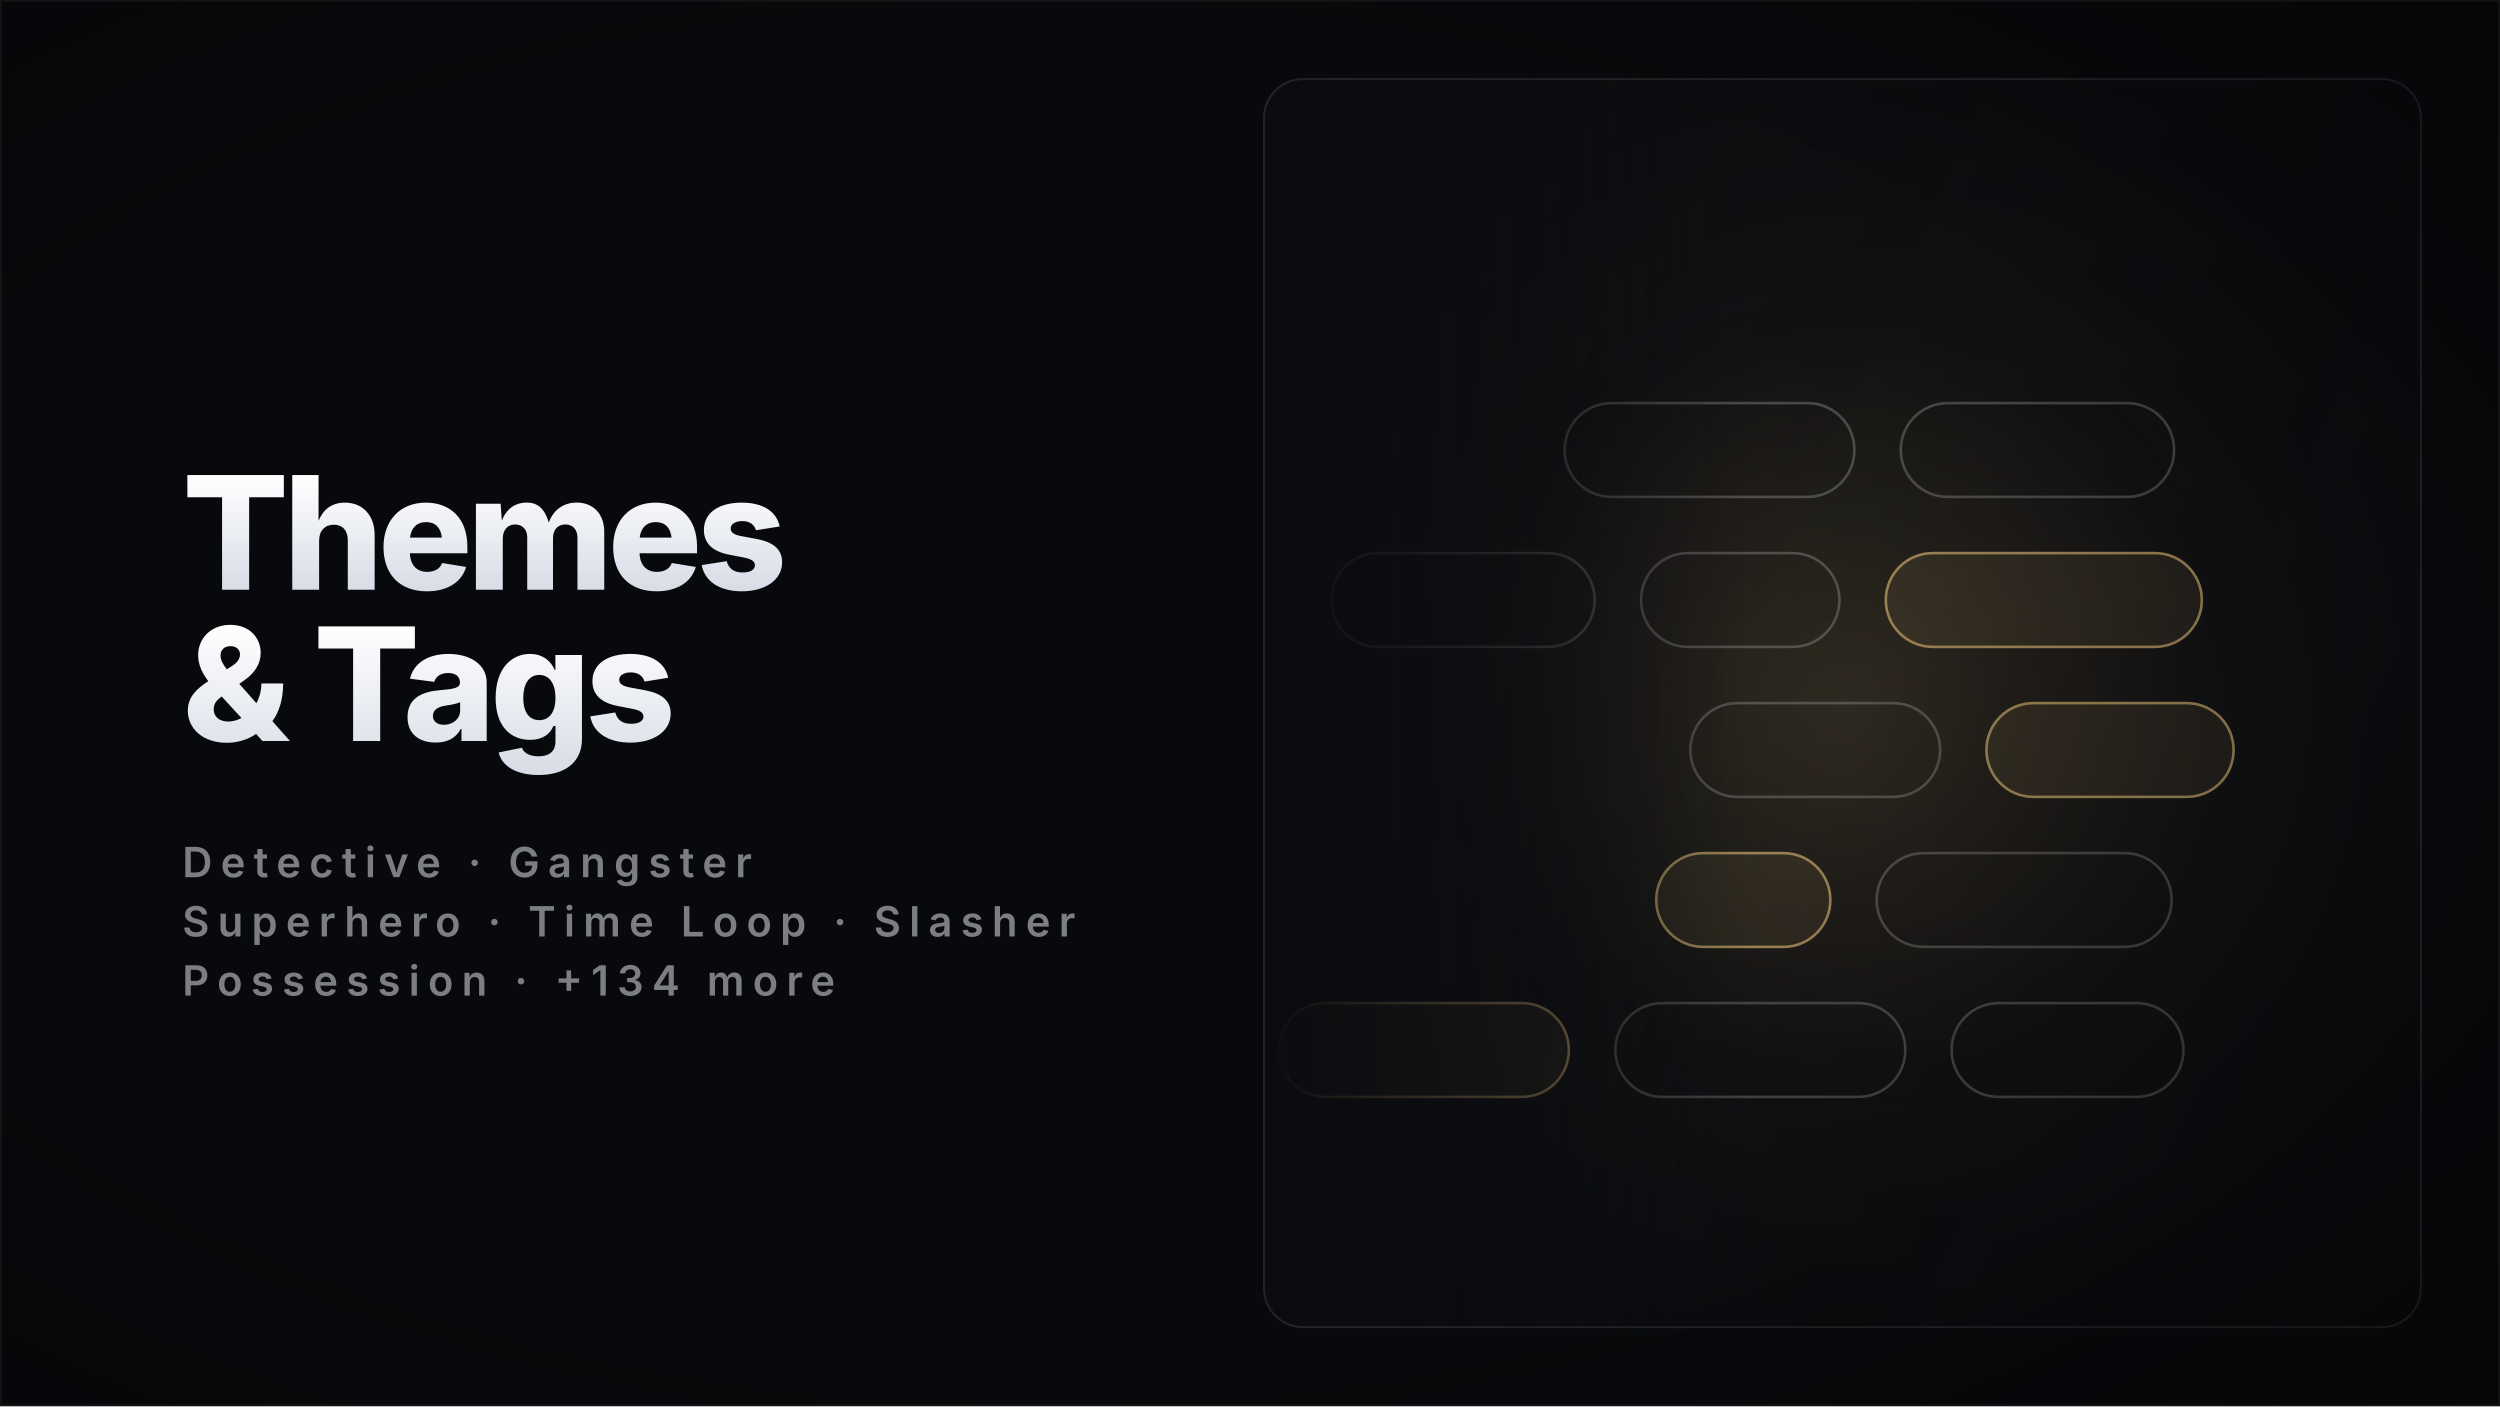
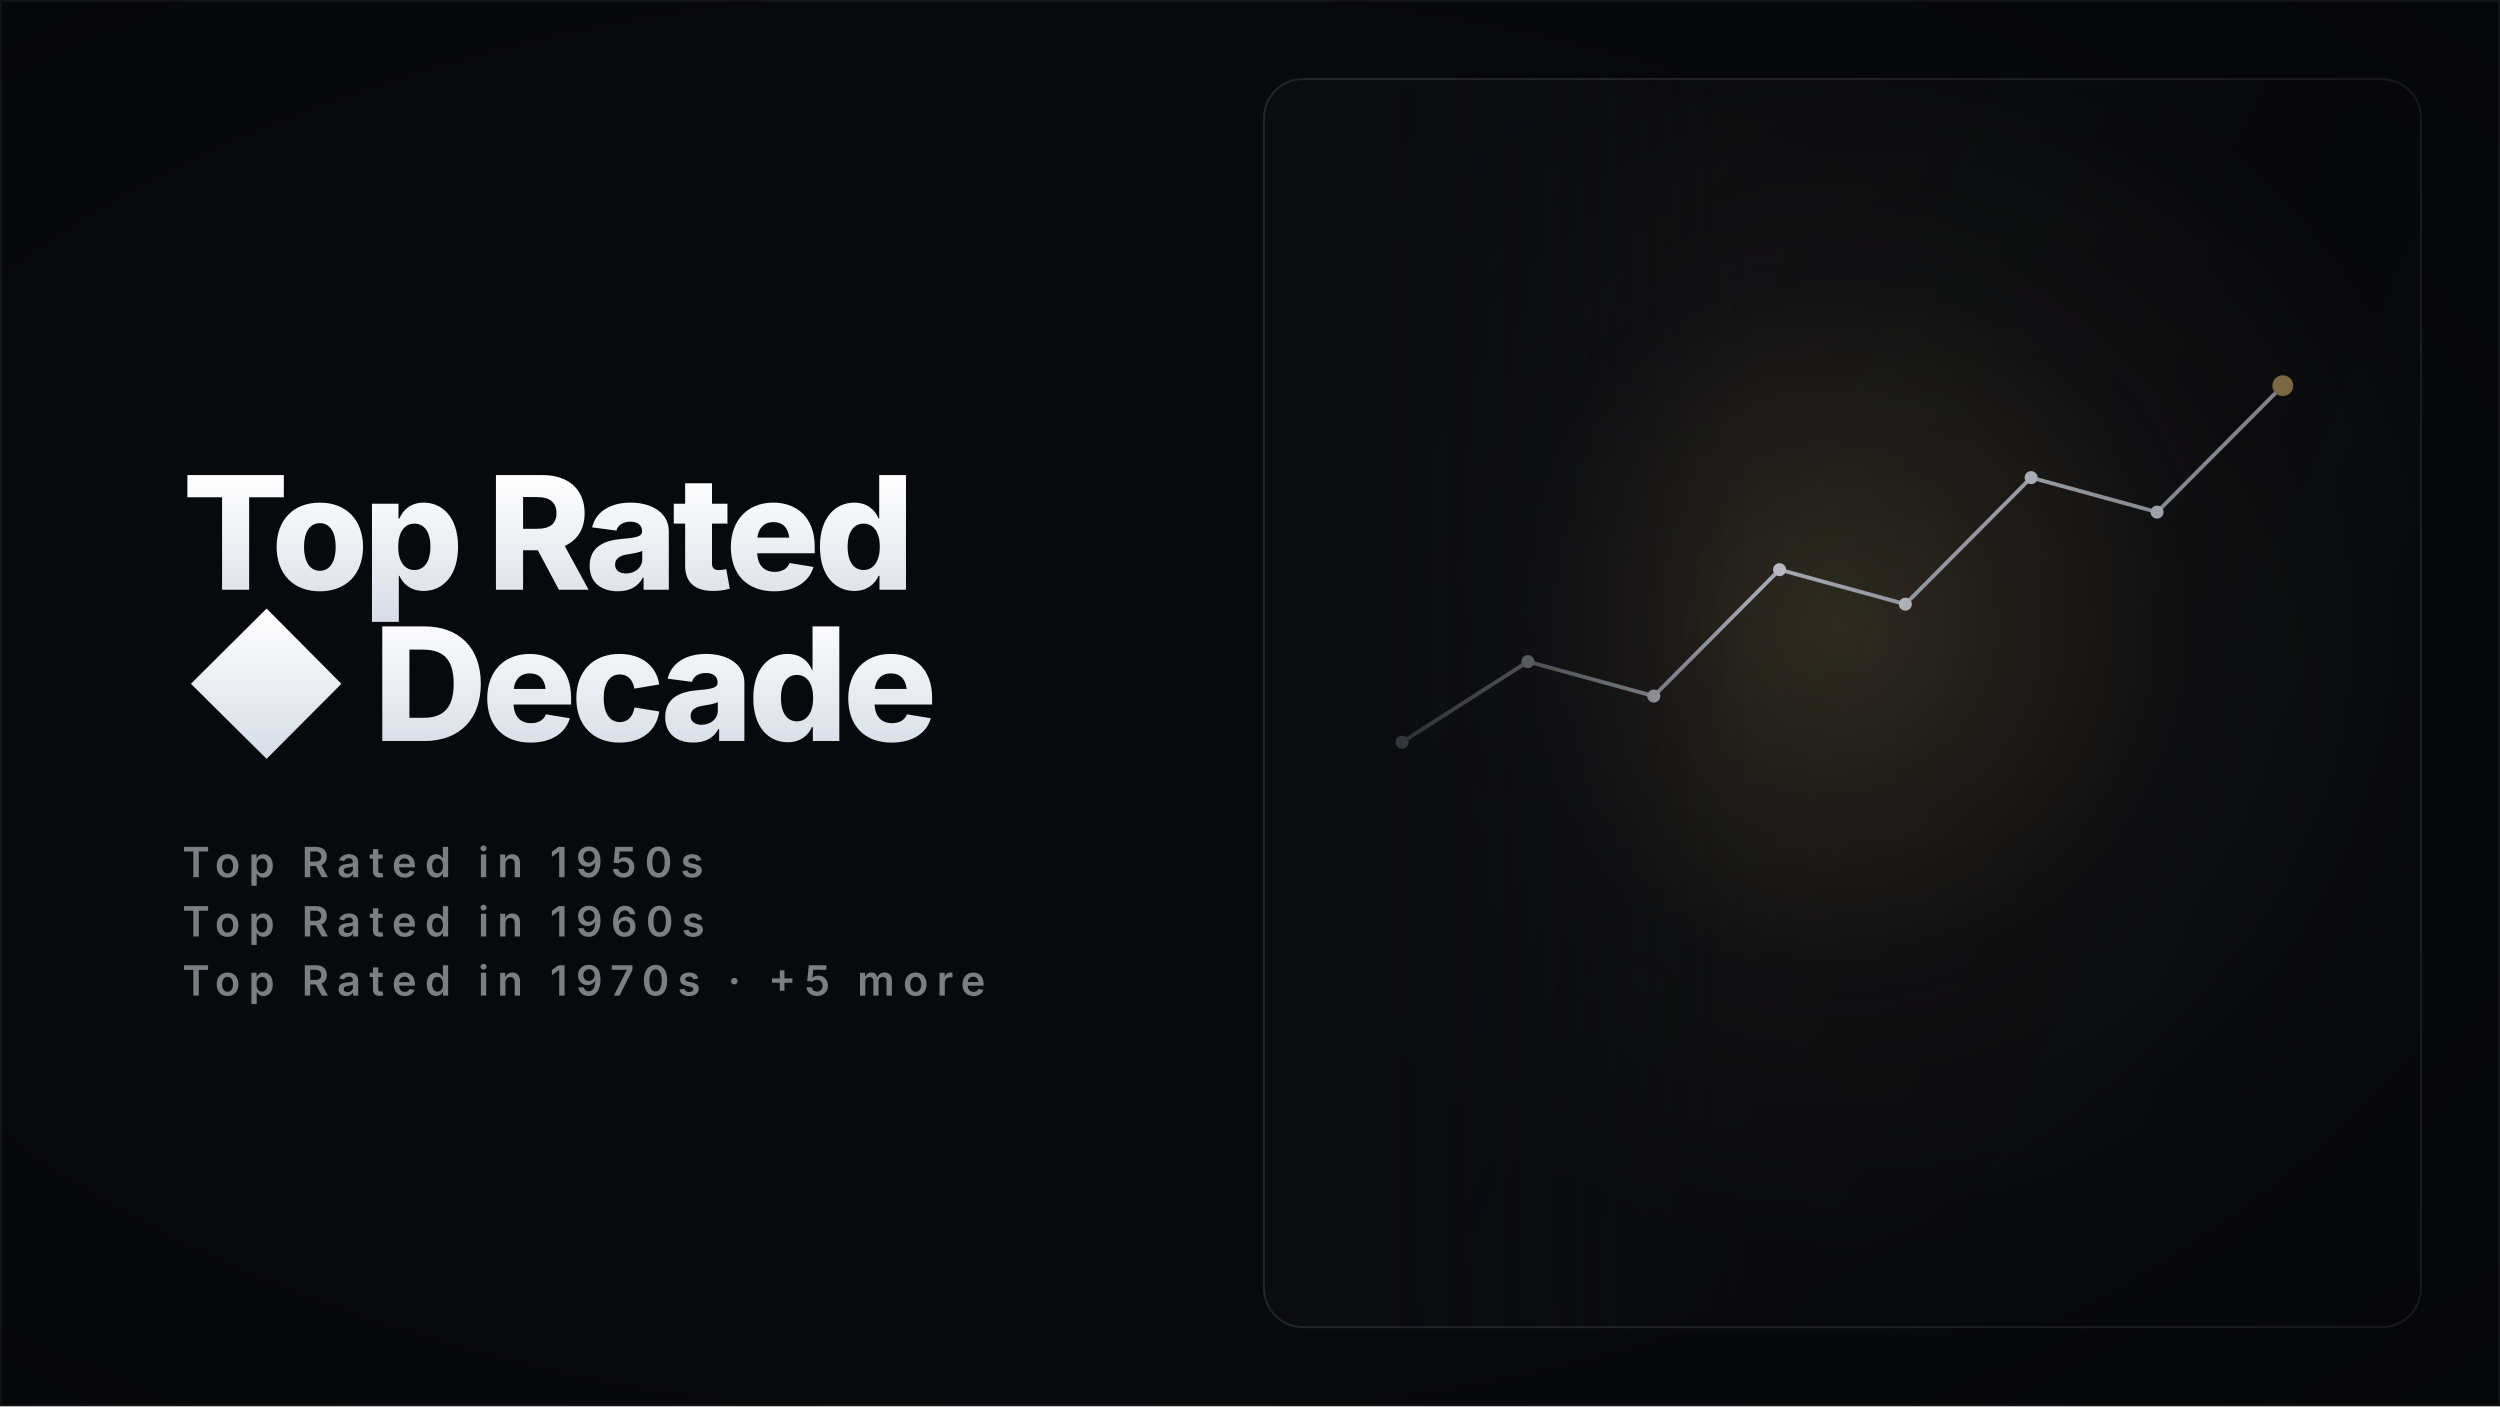
- <svg xmlns="http://www.w3.org/2000/svg" width="1920" height="1080" viewBox="0 0 1920 1080" role="img" aria-label="Themes &amp; Tags — shows collection cover" shape-rendering="geometricPrecision" text-rendering="geometricPrecision">
+ <svg xmlns="http://www.w3.org/2000/svg" width="1920" height="1080" viewBox="0 0 1920 1080" role="img" aria-label="Top Rated ◆ Decade — movies collection cover" shape-rendering="geometricPrecision" text-rendering="geometricPrecision">
  <defs>
    <linearGradient id="titleFill" x1="0" y1="0" x2="0" y2="1">
      <stop offset="0" stop-color="#FFFFFF" />
      <stop offset="1" stop-color="#D7DCE6" />
    </linearGradient>
    <linearGradient id="feather" x1="0" y1="0" x2="1" y2="0">
      <stop offset="0" stop-color="#0B0C10" stop-opacity="1" />
      <stop offset="0.6" stop-color="#0B0C10" stop-opacity="0.55" />
      <stop offset="1" stop-color="#0B0C10" stop-opacity="0" />
    </linearGradient>
    <linearGradient id="panelShade" x1="0" y1="0" x2="1" y2="0.5">
      <stop offset="0" stop-color="rgba(6,7,10,0)" />
      <stop offset="1" stop-color="rgba(6,7,10,0.42)" />
    </linearGradient>
    <radialGradient id="vignette" cx="0.42" cy="0.5" r="0.85">
      <stop offset="0.55" stop-color="rgba(0,0,0,0)" />
      <stop offset="1" stop-color="rgba(0,0,0,0.45)" />
    </radialGradient>
    <clipPath id="cardClip">
      <rect x="970" y="60" width="890" height="960" rx="30" />
    </clipPath>
    <linearGradient id="ivoryS" x1="0" y1="0" x2="1" y2="1">
      <stop offset="0" stop-color="#FFFFFF" />
      <stop offset="1" stop-color="#9AA2B4" />
    </linearGradient>
    <radialGradient id="glow" cx="0.5" cy="0.5" r="0.5">
      <stop offset="0" stop-color="#C8A96A" stop-opacity="0.26" />
      <stop offset="0.55" stop-color="#C8A96A" stop-opacity="0.05" />
      <stop offset="1" stop-color="#C8A96A" stop-opacity="0" />
    </radialGradient>
    <linearGradient id="beamG" x1="0" y1="0" x2="0" y2="1">
      <stop offset="0" stop-color="#FFFFFF" stop-opacity="0.34" />
      <stop offset="1" stop-color="#FFFFFF" stop-opacity="0" />
    </linearGradient>
    <linearGradient id="barG" x1="0" y1="1" x2="0" y2="0">
      <stop offset="0" stop-color="#3A3F4D" />
      <stop offset="0.6" stop-color="#C9CEDB" />
      <stop offset="1" stop-color="#FFFFFF" />
    </linearGradient>
    <linearGradient id="colG" x1="0" y1="1" x2="0" y2="0">
      <stop offset="0" stop-color="#4A5060" stop-opacity="0.85" />
      <stop offset="1" stop-color="#E8ECF4" />
    </linearGradient>
    <radialGradient id="disc" cx="0.38" cy="0.34" r="0.75">
      <stop offset="0" stop-color="#FFFFFF" stop-opacity="0.9" />
      <stop offset="1" stop-color="#C8A96A" stop-opacity="0.12" />
    </radialGradient>
    <style>
      .glow { animation: glowPulse 11s ease-in-out infinite; }
      @keyframes glowPulse { 0%,100% { opacity: 0.68; } 50% { opacity: 1; } }
      @media (prefers-reduced-motion: reduce) { .glow { animation: none; } }
    </style>
  </defs>
  <rect x="0" y="0" width="1920" height="1080" fill="#08090C" />
  <rect x="970" y="60" width="890" height="960" rx="30" fill="#0B0C10" />
  <g clip-path="url(#cardClip)">
-     <g transform="translate(2830 0) scale(-1 1)">
-       <circle cx="1415" cy="540" r="528" fill="url(#glow)" class="glow" />
-       <rect x="1160.3" y="309.6" width="209.9" height="72" rx="36" fill="none" stroke="rgba(255,255,255,0.28)" stroke-width="2" />
-       <rect x="1405.8" y="309.6" width="222.6" height="72" rx="36" fill="none" stroke="rgba(255,255,255,0.28)" stroke-width="2" />
-       <rect x="1139" y="424.8" width="242.7" height="72" rx="36" fill="rgba(200,169,106,0.14)" stroke="#C8A96A" stroke-width="2" />
-       <rect x="1417.3" y="424.8" width="152.4" height="72" rx="36" fill="none" stroke="rgba(255,255,255,0.28)" stroke-width="2" />
-       <rect x="1605.3" y="424.8" width="202.3" height="72" rx="36" fill="none" stroke="rgba(255,255,255,0.28)" stroke-width="2" />
-       <rect x="1114.6" y="540" width="189.8" height="72" rx="36" fill="rgba(200,169,106,0.14)" stroke="#C8A96A" stroke-width="2" />
-       <rect x="1340" y="540" width="191.8" height="72" rx="36" fill="none" stroke="rgba(255,255,255,0.28)" stroke-width="2" />
-       <rect x="1162.2" y="655.2" width="226.5" height="72" rx="36" fill="none" stroke="rgba(255,255,255,0.28)" stroke-width="2" />
-       <rect x="1424.3" y="655.2" width="133.7" height="72" rx="36" fill="rgba(200,169,106,0.14)" stroke="#C8A96A" stroke-width="2" />
-       <rect x="1153.1" y="770.4" width="178.1" height="72" rx="36" fill="none" stroke="rgba(255,255,255,0.28)" stroke-width="2" />
-       <rect x="1366.7" y="770.4" width="222.7" height="72" rx="36" fill="none" stroke="rgba(255,255,255,0.28)" stroke-width="2" />
-       <rect x="1625.1" y="770.4" width="222.8" height="72" rx="36" fill="rgba(200,169,106,0.14)" stroke="#C8A96A" stroke-width="2" />
+     <g>
+       <circle cx="1415" cy="482.4" r="480" fill="url(#glow)" class="glow" />
+       <line x1="1076.8" y1="693.6" x2="1753.2" y2="693.6" stroke="url(#ivoryS)" stroke-width="2" opacity="0.5" />
+       <line x1="1076.8" y1="693.6" x2="1076.8" y2="711.6" stroke="url(#ivoryS)" stroke-width="3" opacity="0.4" />
+       <line x1="1173.4" y1="693.6" x2="1173.4" y2="711.6" stroke="url(#ivoryS)" stroke-width="3" opacity="0.4" />
+       <line x1="1270.1" y1="693.6" x2="1270.1" y2="711.6" stroke="url(#ivoryS)" stroke-width="3" opacity="0.4" />
+       <line x1="1366.7" y1="693.6" x2="1366.7" y2="711.6" stroke="url(#ivoryS)" stroke-width="3" opacity="0.4" />
+       <line x1="1463.3" y1="693.6" x2="1463.3" y2="711.6" stroke="url(#ivoryS)" stroke-width="3" opacity="0.4" />
+       <line x1="1559.9" y1="693.6" x2="1559.9" y2="711.6" stroke="url(#ivoryS)" stroke-width="3" opacity="0.4" />
+       <line x1="1656.6" y1="693.6" x2="1656.6" y2="711.6" stroke="url(#ivoryS)" stroke-width="3" opacity="0.4" />
+       <line x1="1753.2" y1="693.6" x2="1753.2" y2="711.6" stroke="url(#ivoryS)" stroke-width="3" opacity="0.4" />
+       <polyline points="1076.8,570 1173.4,508.1 1270.1,534.6 1366.7,437.5 1463.3,464 1559.9,366.8 1656.6,393.3 1753.2,296.2" fill="none" stroke="url(#ivoryS)" stroke-width="3" stroke-linejoin="round" />
+       <circle cx="1076.8" cy="570" r="5" fill="#E7EBF3" />
+       <circle cx="1173.4" cy="508.1" r="5" fill="#E7EBF3" />
+       <circle cx="1270.1" cy="534.6" r="5" fill="#E7EBF3" />
+       <circle cx="1366.7" cy="437.5" r="5" fill="#E7EBF3" />
+       <circle cx="1463.3" cy="464" r="5" fill="#E7EBF3" />
+       <circle cx="1559.9" cy="366.8" r="5" fill="#E7EBF3" />
+       <circle cx="1656.6" cy="393.3" r="5" fill="#E7EBF3" />
+       <circle cx="1753.2" cy="296.2" r="8" fill="#C8A96A" />
    </g>
    <rect x="970" y="60" width="890" height="960" fill="url(#panelShade)" />
    <rect x="970" y="60" width="373.8" height="960" fill="url(#feather)" />
  </g>
  <rect x="970.75" y="60.75" width="888.5" height="958.5" rx="30" fill="none" stroke="rgba(255,255,255,0.10)" stroke-width="1.5" />
  <rect x="0" y="0" width="1920" height="1080" fill="url(#vignette)" />
  <g>
-     <text x="140" y="452.9" font-family="Inter" font-size="121" font-weight="800" letter-spacing="-4.24" fill="url(#titleFill)">Themes</text>
-     <text x="140" y="569.1" font-family="Inter" font-size="121" font-weight="800" letter-spacing="-4.24" fill="url(#titleFill)">&amp; Tags</text>
-     <text x="140" y="673.7" font-family="Inter" font-size="32" font-weight="600" letter-spacing="6.40" fill="rgba(231,235,243,0.52)">Detective  ·  Gangster</text>
-     <text x="140" y="719.2" font-family="Inter" font-size="32" font-weight="600" letter-spacing="6.40" fill="rgba(231,235,243,0.52)">Superhero  ·  Time Loop  ·  Slasher</text>
-     <text x="140" y="764.6" font-family="Inter" font-size="32" font-weight="600" letter-spacing="6.40" fill="rgba(231,235,243,0.52)">Possession  ·  +134 more</text>
+     <text x="140" y="452.9" font-family="Inter" font-size="121" font-weight="800" letter-spacing="-4.24" fill="url(#titleFill)">Top Rated</text>
+     <text x="140" y="569.1" font-family="Inter" font-size="121" font-weight="800" letter-spacing="-4.24" fill="url(#titleFill)">◆ Decade</text>
+     <text x="140" y="673.7" font-family="Inter" font-size="32" font-weight="600" letter-spacing="6.40" fill="rgba(231,235,243,0.52)">Top Rated in 1950s</text>
+     <text x="140" y="719.2" font-family="Inter" font-size="32" font-weight="600" letter-spacing="6.40" fill="rgba(231,235,243,0.52)">Top Rated in 1960s</text>
+     <text x="140" y="764.6" font-family="Inter" font-size="32" font-weight="600" letter-spacing="6.40" fill="rgba(231,235,243,0.52)">Top Rated in 1970s  ·  +5 more</text>
  </g>
  <rect x="0.75" y="0.75" width="1918.5" height="1078.5" fill="none" stroke="rgba(255,255,255,0.05)" stroke-width="1.5" />
</svg>
